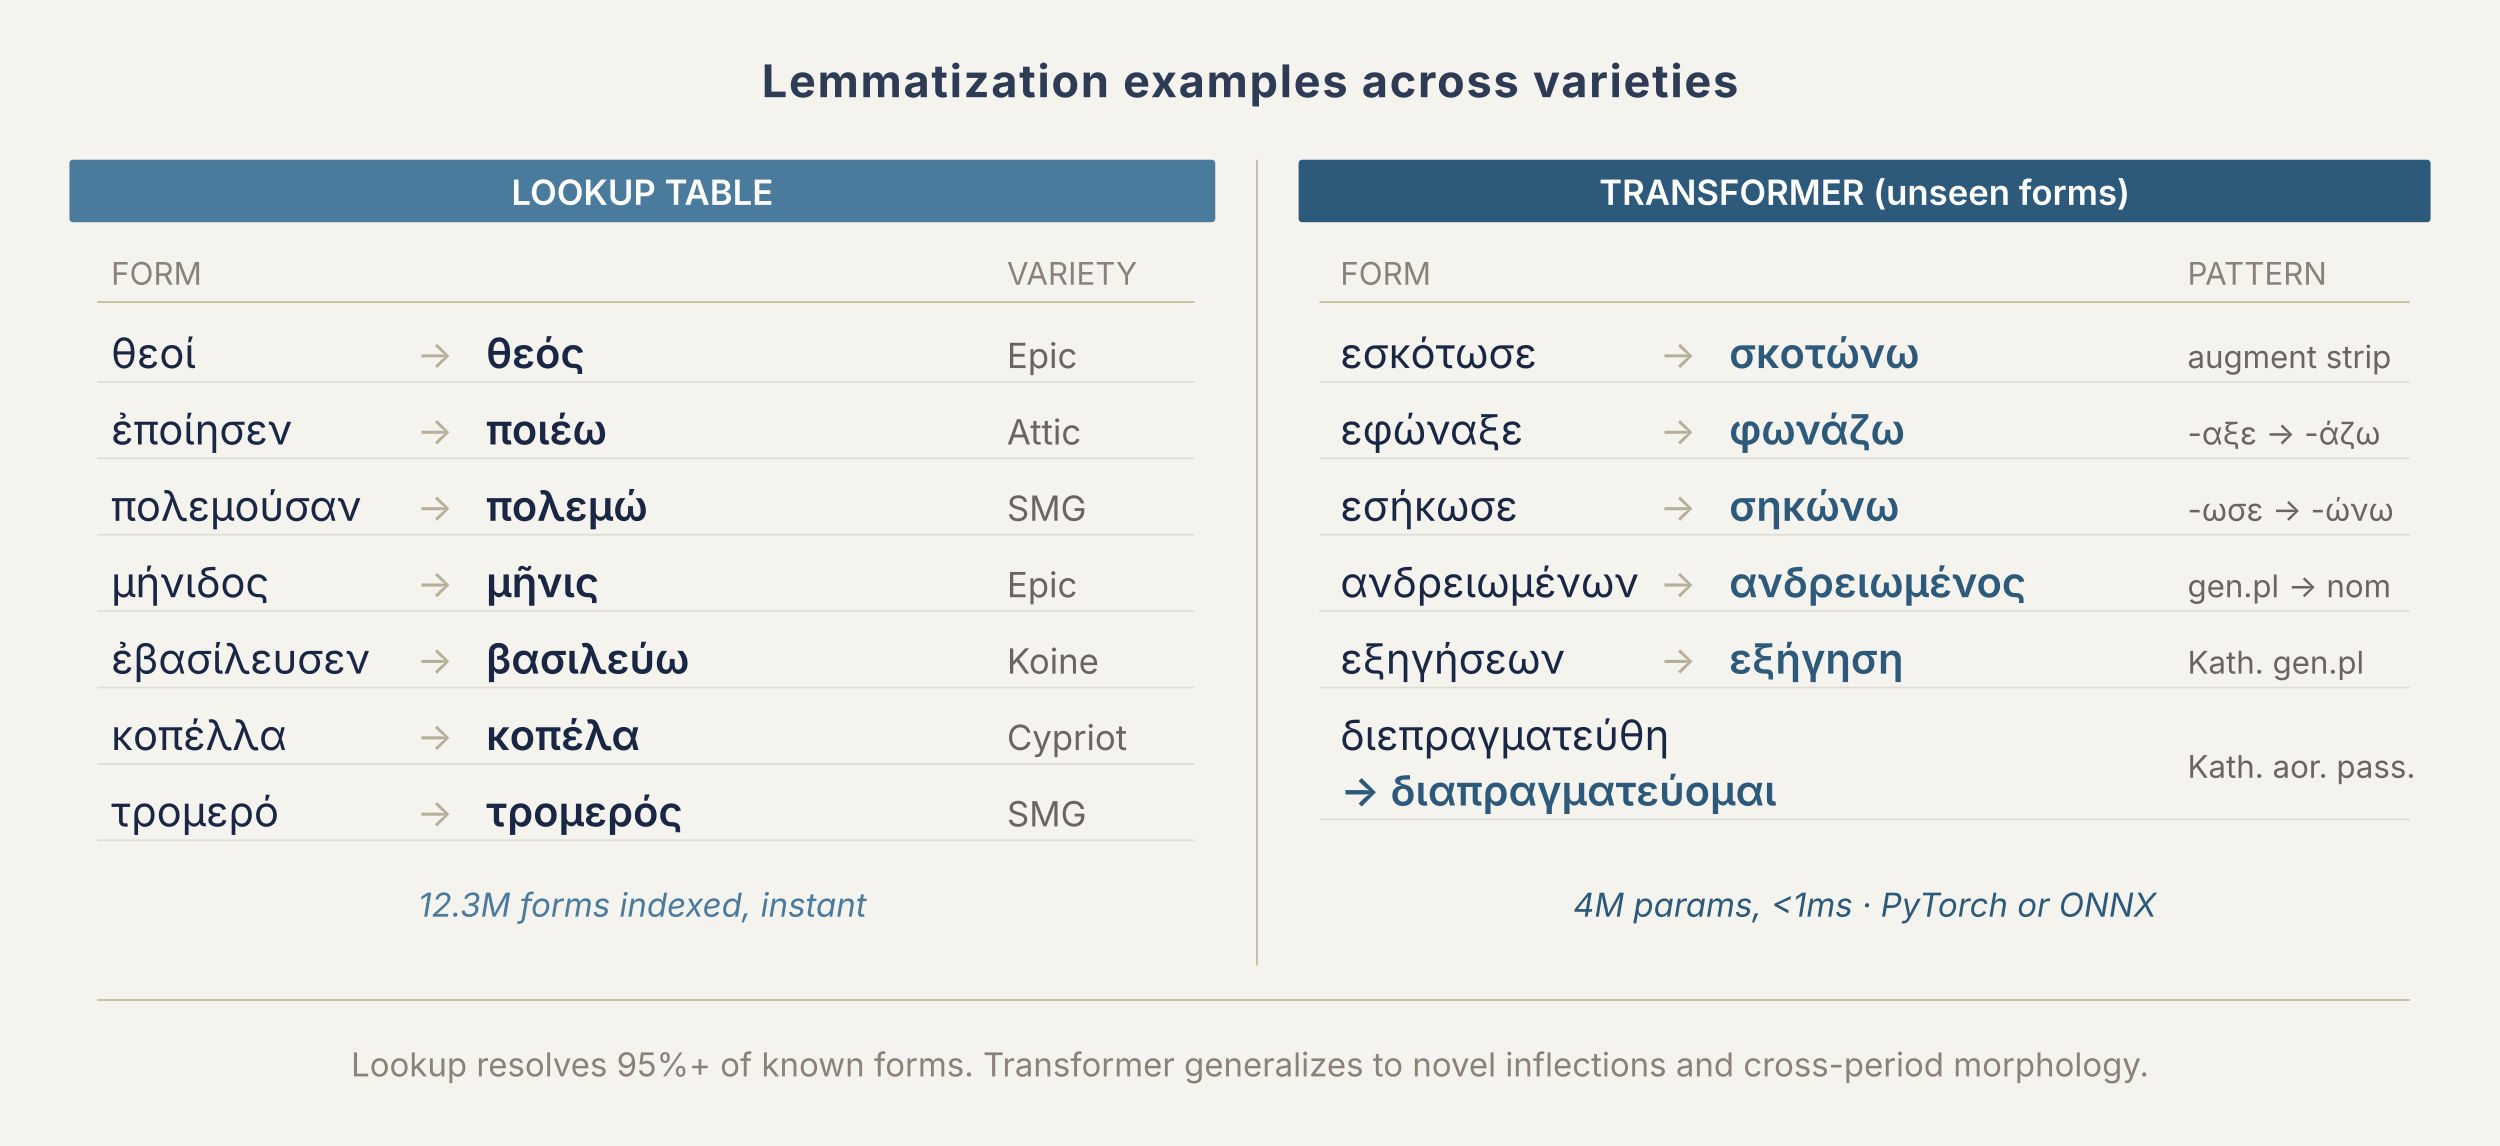
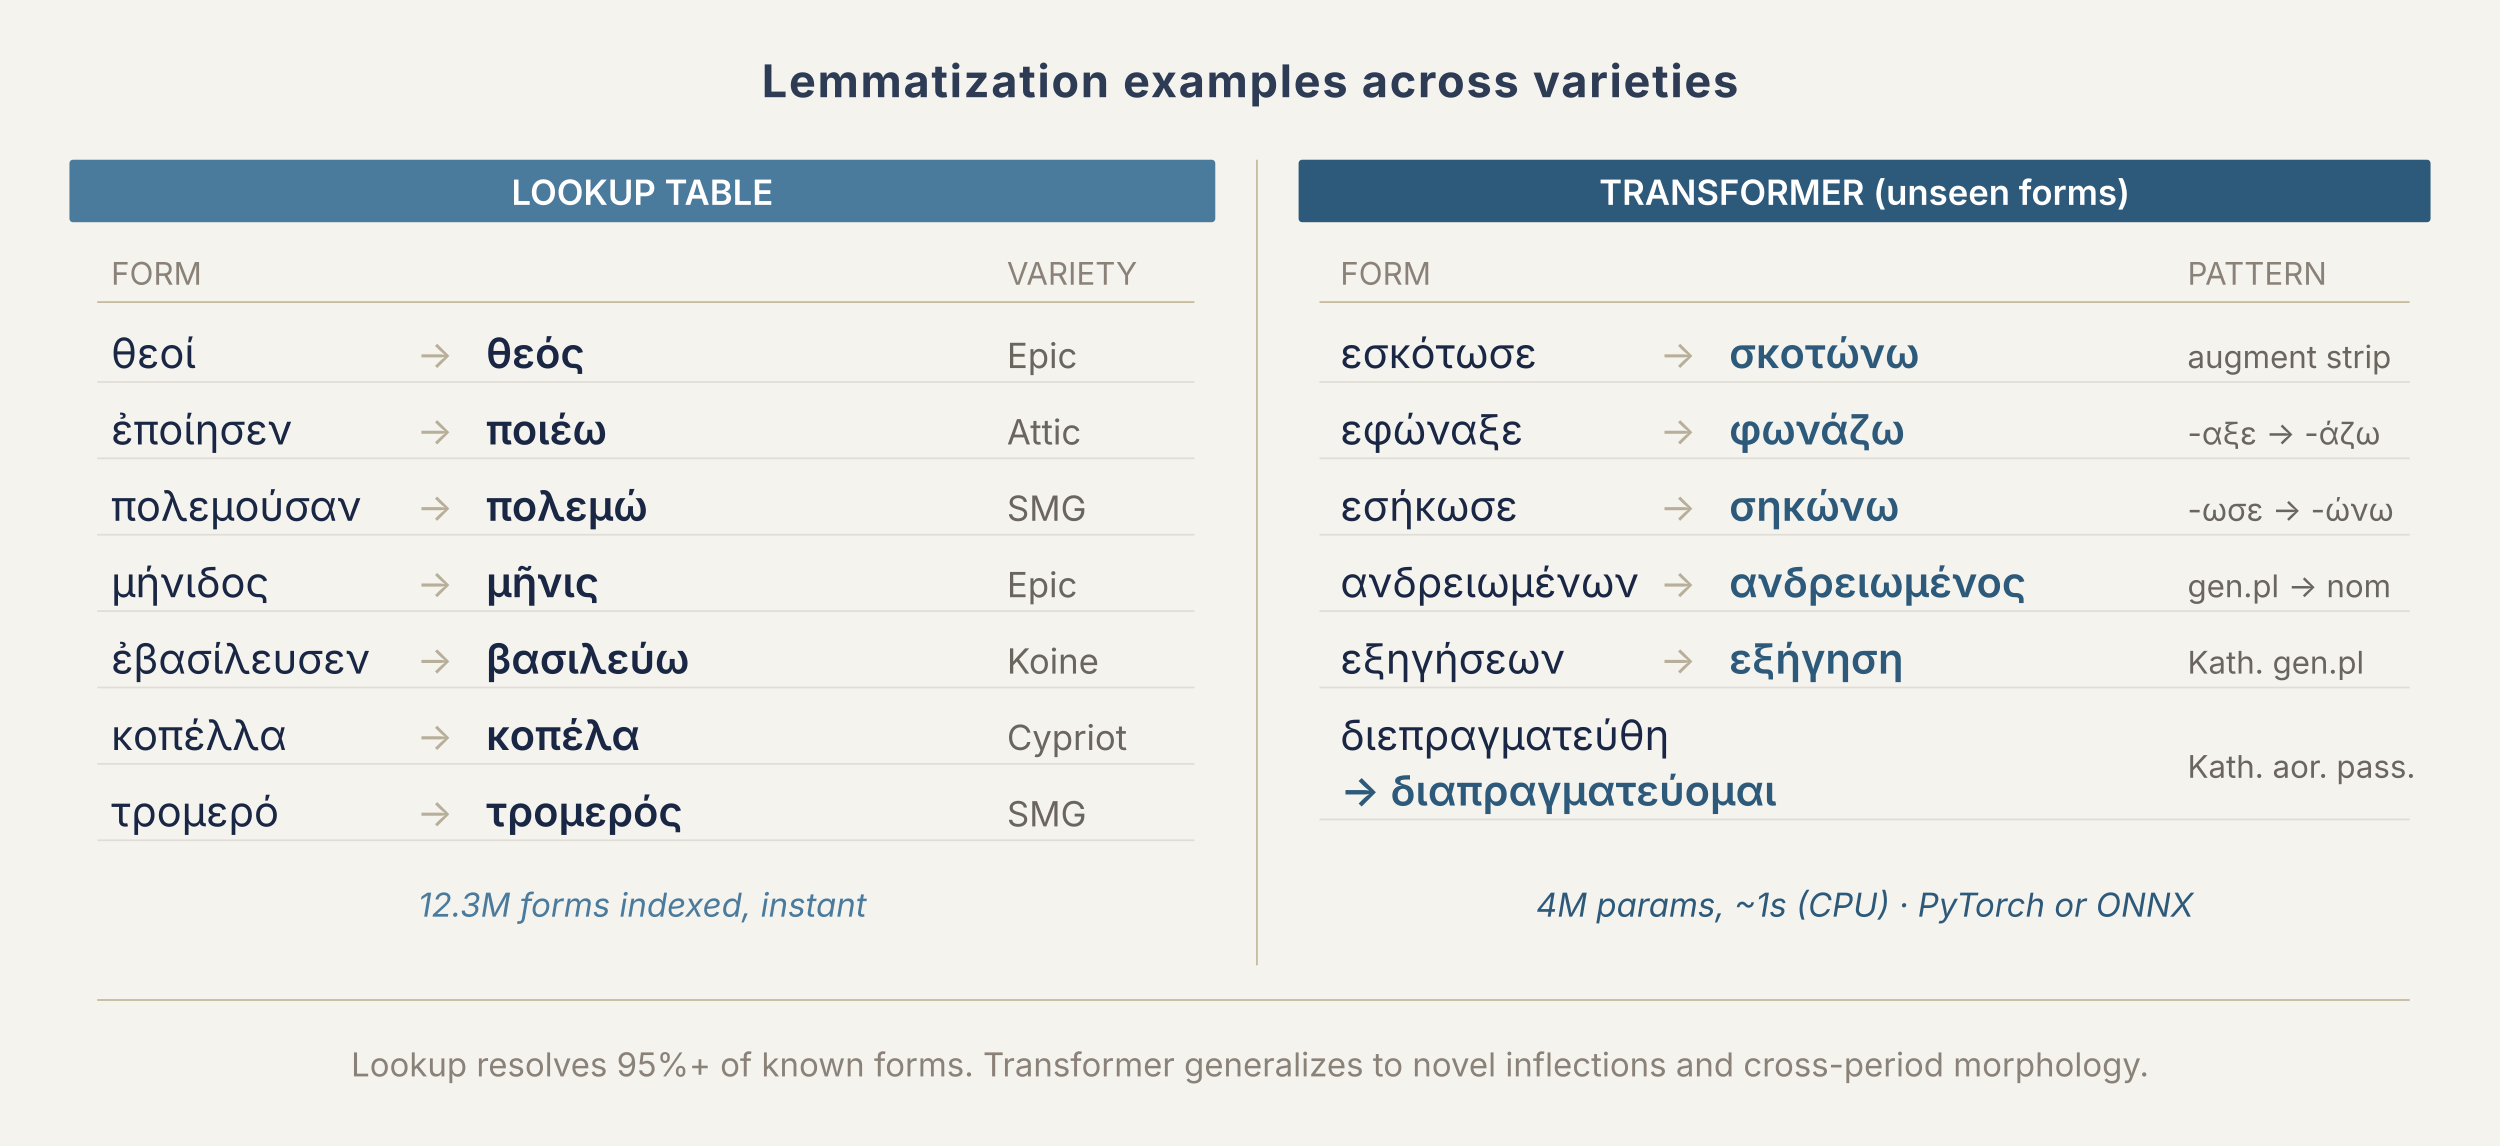
<svg xmlns="http://www.w3.org/2000/svg" viewBox="0 0 720 330" font-family="'Inter','Helvetica Neue',Arial,sans-serif">
  <rect width="720" height="330" fill="#f5f3ee" />
  <text x="360" y="28" text-anchor="middle" fill="#2d3b55" font-size="13" font-weight="700" letter-spacing="0.5">Lemmatization examples across varieties</text>
  <rect x="20" y="46" width="330" height="18" rx="1" fill="#4a7a9c" />
  <text x="185" y="59" text-anchor="middle" fill="#fff" font-size="10" font-weight="600">LOOKUP TABLE</text>
  <text x="32" y="82" fill="#8a8279" font-size="9">FORM</text>
  <text x="290" y="82" fill="#8a8279" font-size="9">VARIETY</text>
  <line x1="28" y1="87" x2="344" y2="87" stroke="#c4b99a" stroke-width="0.5" />
  <line x1="28" y1="110" x2="344" y2="110" stroke="#e0ddd6" stroke-width="0.5" />
  <line x1="28" y1="132" x2="344" y2="132" stroke="#e0ddd6" stroke-width="0.5" />
  <line x1="28" y1="154" x2="344" y2="154" stroke="#e0ddd6" stroke-width="0.5" />
  <line x1="28" y1="176" x2="344" y2="176" stroke="#e0ddd6" stroke-width="0.5" />
  <line x1="28" y1="198" x2="344" y2="198" stroke="#e0ddd6" stroke-width="0.5" />
  <line x1="28" y1="220" x2="344" y2="220" stroke="#e0ddd6" stroke-width="0.5" />
  <line x1="28" y1="242" x2="344" y2="242" stroke="#e0ddd6" stroke-width="0.5" />
  <line x1="380" y1="110" x2="694" y2="110" stroke="#e0ddd6" stroke-width="0.5" />
  <line x1="380" y1="132" x2="694" y2="132" stroke="#e0ddd6" stroke-width="0.5" />
  <line x1="380" y1="154" x2="694" y2="154" stroke="#e0ddd6" stroke-width="0.5" />
  <line x1="380" y1="176" x2="694" y2="176" stroke="#e0ddd6" stroke-width="0.5" />
  <line x1="380" y1="198" x2="694" y2="198" stroke="#e0ddd6" stroke-width="0.5" />
  <line x1="380" y1="236" x2="694" y2="236" stroke="#e0ddd6" stroke-width="0.5" />
  <text x="32" y="106" fill="#1a2744" font-size="12">θεοί</text>
  <text x="120" y="106" fill="#b8af9a" font-size="11">→</text>
  <text x="140" y="106" fill="#1a2744" font-size="12" font-weight="600">θεός</text>
  <text x="290" y="106" fill="#6b6560" font-size="10">Epic</text>
  <text x="32" y="128" fill="#1a2744" font-size="12">ἐποίησεν</text>
  <text x="120" y="128" fill="#b8af9a" font-size="11">→</text>
  <text x="140" y="128" fill="#1a2744" font-size="12" font-weight="600">ποιέω</text>
  <text x="290" y="128" fill="#6b6560" font-size="10">Attic</text>
  <text x="32" y="150" fill="#1a2744" font-size="12">πολεμούσαν</text>
  <text x="120" y="150" fill="#b8af9a" font-size="11">→</text>
  <text x="140" y="150" fill="#1a2744" font-size="12" font-weight="600">πολεμώ</text>
  <text x="290" y="150" fill="#6b6560" font-size="10">SMG</text>
  <text x="32" y="172" fill="#1a2744" font-size="12">μήνιδος</text>
  <text x="120" y="172" fill="#b8af9a" font-size="11">→</text>
  <text x="140" y="172" fill="#1a2744" font-size="12" font-weight="600">μῆνις</text>
  <text x="290" y="172" fill="#6b6560" font-size="10">Epic</text>
  <text x="32" y="194" fill="#1a2744" font-size="12">ἐβασίλευσεν</text>
  <text x="120" y="194" fill="#b8af9a" font-size="11">→</text>
  <text x="140" y="194" fill="#1a2744" font-size="12" font-weight="600">βασιλεύω</text>
  <text x="290" y="194" fill="#6b6560" font-size="10">Koine</text>
  <text x="32" y="216" fill="#1a2744" font-size="12">κοπέλλα</text>
  <text x="120" y="216" fill="#b8af9a" font-size="11">→</text>
  <text x="140" y="216" fill="#1a2744" font-size="12" font-weight="600">κοπέλα</text>
  <text x="290" y="216" fill="#6b6560" font-size="10">Cypriot</text>
  <text x="32" y="238" fill="#1a2744" font-size="12">τρομερό</text>
  <text x="120" y="238" fill="#b8af9a" font-size="11">→</text>
  <text x="140" y="238" fill="#1a2744" font-size="12" font-weight="600">τρομερός</text>
  <text x="290" y="238" fill="#6b6560" font-size="10">SMG</text>
  <text x="185" y="264" text-anchor="middle" fill="#4a7a9c" font-size="9.5" font-style="italic">12.3M forms indexed, instant</text>
  <line x1="362" y1="46" x2="362" y2="278" stroke="#c4b99a" stroke-width="0.5" />
  <rect x="374" y="46" width="326" height="18" rx="1" fill="#2d5a7a" />
  <text x="537" y="59" text-anchor="middle" fill="#fff" font-size="10" font-weight="600">TRANSFORMER (unseen forms)</text>
  <text x="386" y="82" fill="#8a8279" font-size="9">FORM</text>
  <text x="630" y="82" fill="#8a8279" font-size="9">PATTERN</text>
  <line x1="380" y1="87" x2="694" y2="87" stroke="#c4b99a" stroke-width="0.5" />
  <text x="386" y="106" fill="#1a2744" font-size="12">εσκότωσε</text>
  <text x="478" y="106" fill="#b8af9a" font-size="11">→</text>
  <text x="498" y="106" fill="#2d5a7a" font-size="12" font-weight="600">σκοτώνω</text>
  <text x="630" y="106" fill="#6b6560" font-size="9">augment strip</text>
  <text x="386" y="128" fill="#1a2744" font-size="12">εφώναξε</text>
  <text x="478" y="128" fill="#b8af9a" font-size="11">→</text>
  <text x="498" y="128" fill="#2d5a7a" font-size="12" font-weight="600">φωνάζω</text>
  <text x="630" y="128" fill="#6b6560" font-size="9">-αξε → -άζω</text>
  <text x="386" y="150" fill="#1a2744" font-size="12">εσήκωσε</text>
  <text x="478" y="150" fill="#b8af9a" font-size="11">→</text>
  <text x="498" y="150" fill="#2d5a7a" font-size="12" font-weight="600">σηκώνω</text>
  <text x="630" y="150" fill="#6b6560" font-size="9">-ωσε → -ώνω</text>
  <text x="386" y="172" fill="#1a2744" font-size="12">ανδρειωμένων</text>
  <text x="478" y="172" fill="#b8af9a" font-size="11">→</text>
  <text x="498" y="172" fill="#2d5a7a" font-size="12" font-weight="600">ανδρειωμένος</text>
  <text x="630" y="172" fill="#6b6560" font-size="9">gen.pl → nom</text>
  <text x="386" y="194" fill="#1a2744" font-size="12">εξηγήσεων</text>
  <text x="478" y="194" fill="#b8af9a" font-size="11">→</text>
  <text x="498" y="194" fill="#2d5a7a" font-size="12" font-weight="600">εξήγηση</text>
  <text x="630" y="194" fill="#6b6560" font-size="9">Kath. gen.pl</text>
  <text x="386" y="216" fill="#1a2744" font-size="12">διεπραγματεύθη</text>
  <text x="386" y="232" fill="#2d5a7a" font-size="12" font-weight="600">→ διαπραγματεύομαι</text>
  <text x="630" y="224" fill="#6b6560" font-size="9">Kath. aor. pass.</text>
-   <text x="537" y="264" text-anchor="middle" fill="#2d5a7a" font-size="9.5" font-style="italic">4M params, &lt;1ms · PyTorch or ONNX</text>
+   <text x="537" y="264" text-anchor="middle" fill="#2d5a7a" font-size="9.5" font-style="italic">4M params, ~1s (CPU) · PyTorch or ONNX</text>
  <line x1="28" y1="288" x2="694" y2="288" stroke="#c4b99a" stroke-width="0.5" />
  <text x="360" y="310" text-anchor="middle" fill="#8a8279" font-size="9.5">Lookup resolves 95%+ of known forms. Transformer generalizes to novel inflections and cross-period morphology.</text>
</svg>
